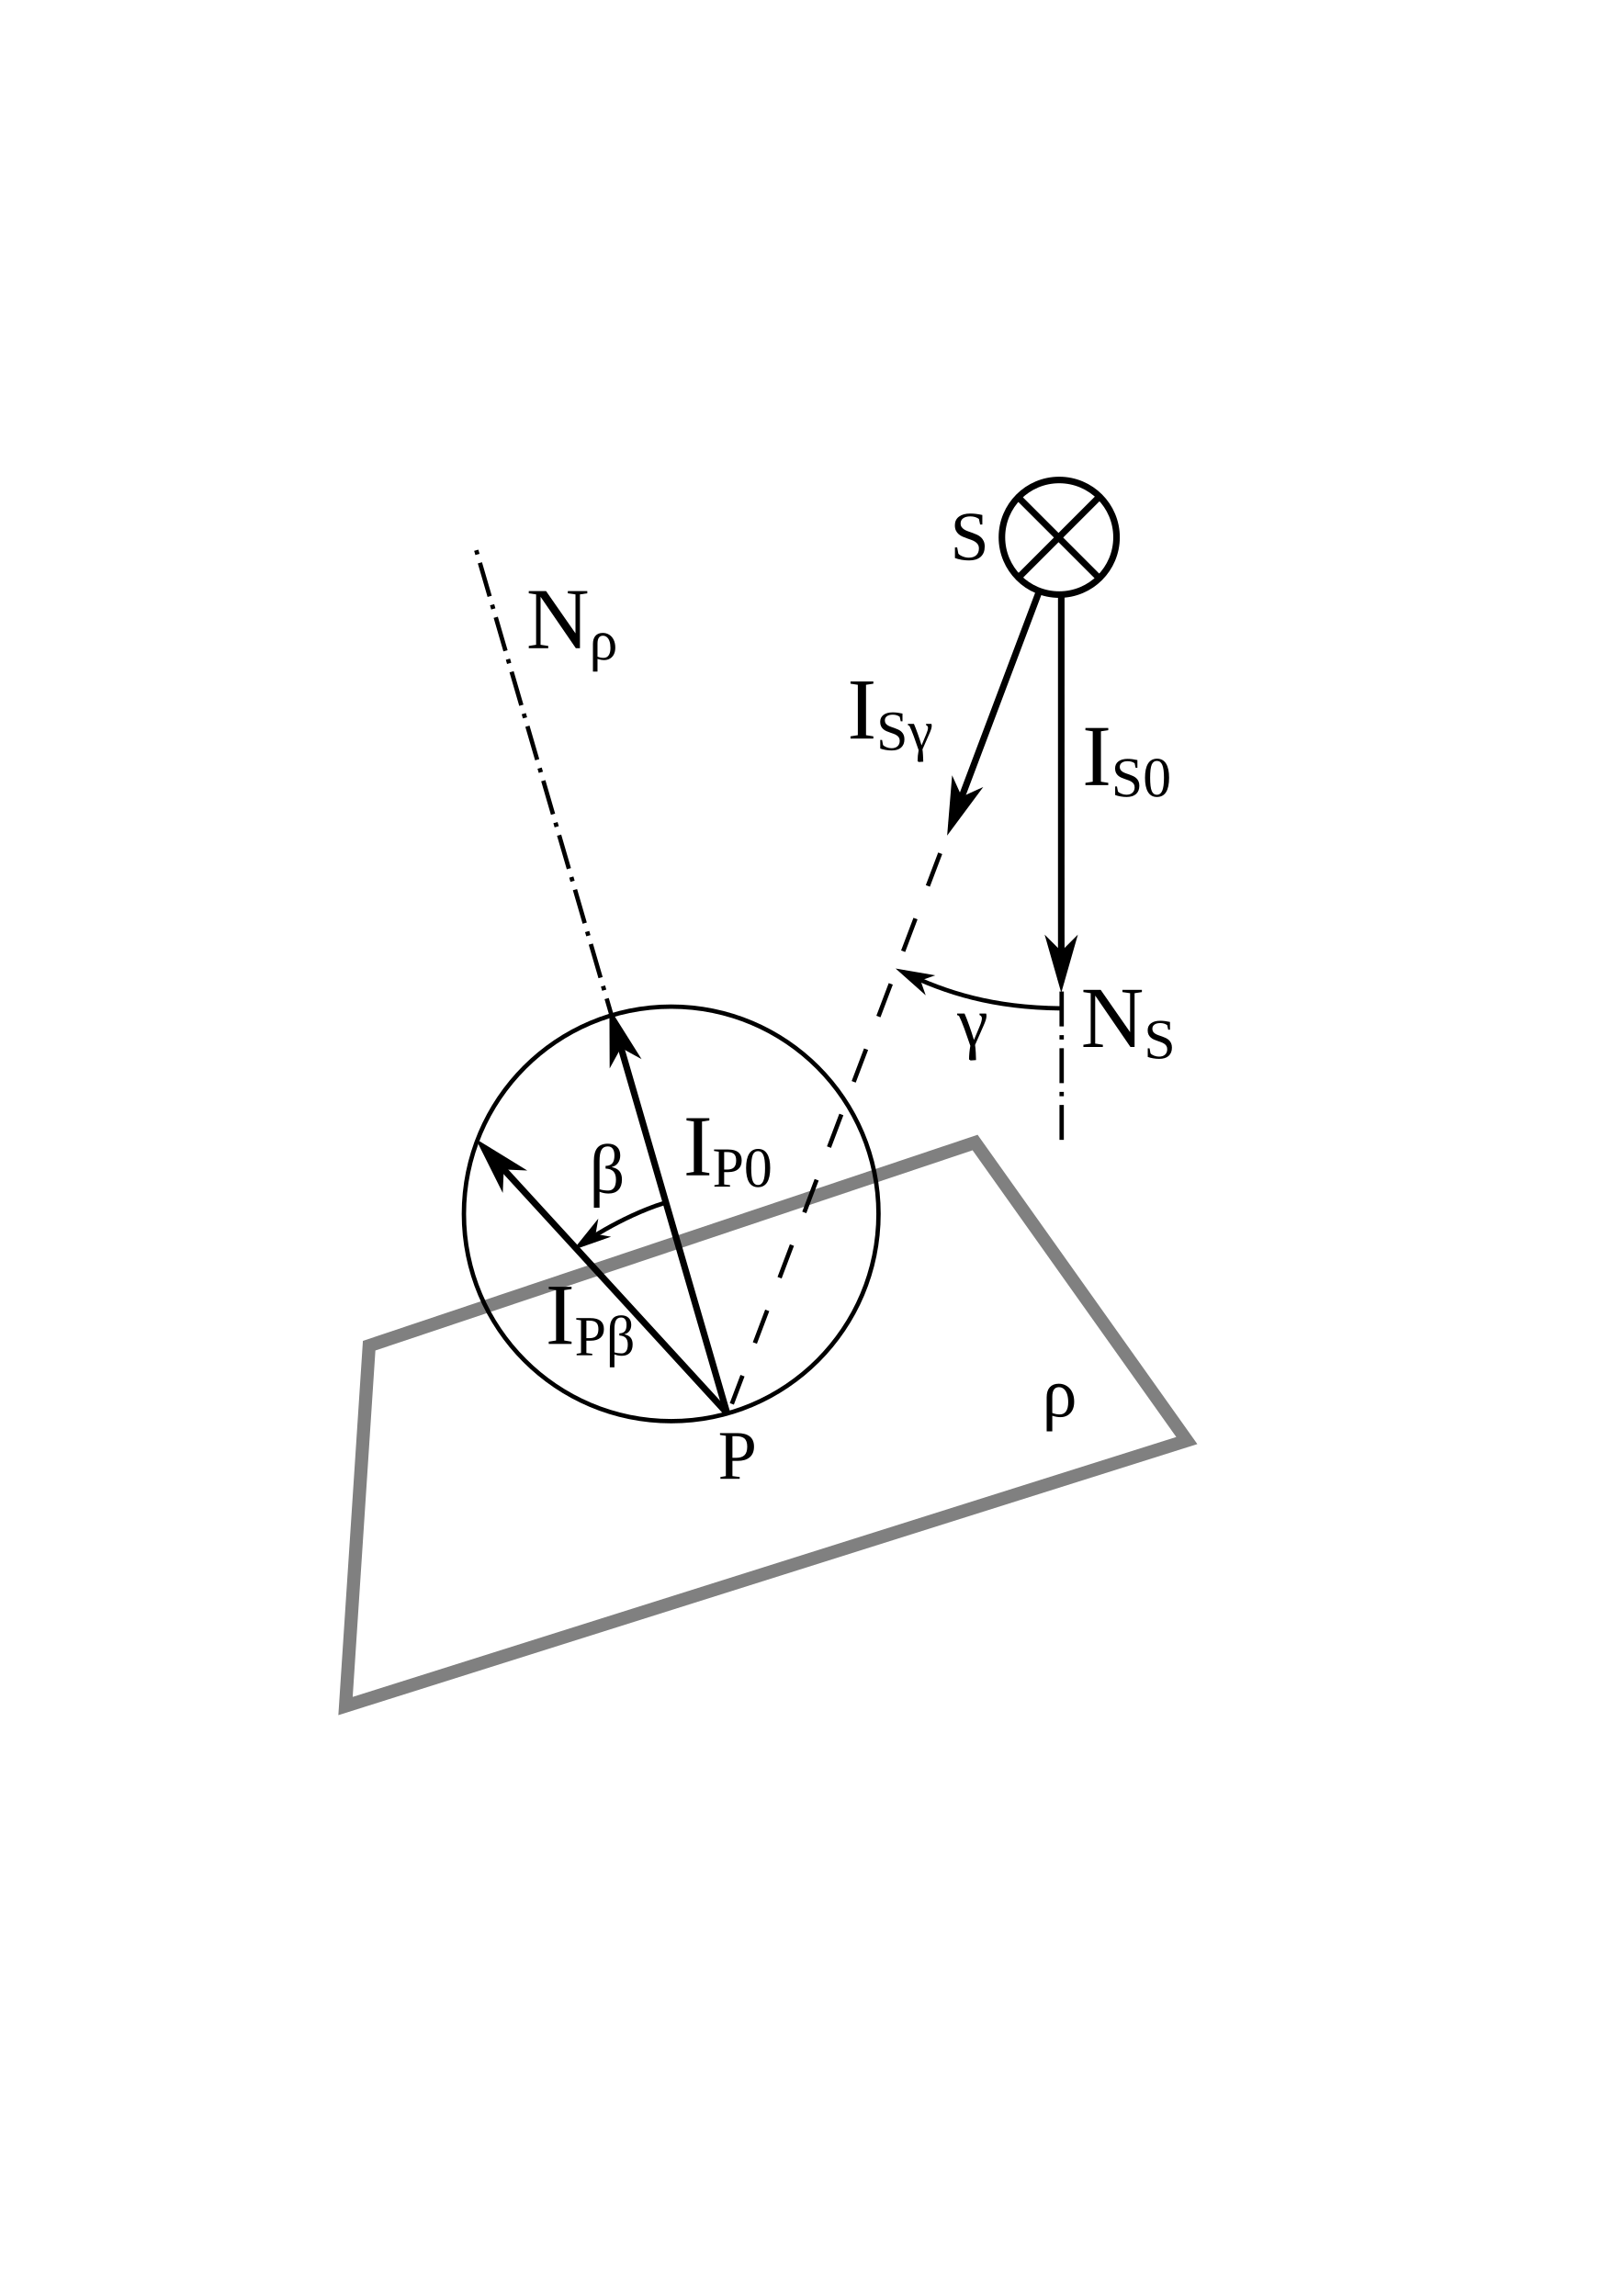
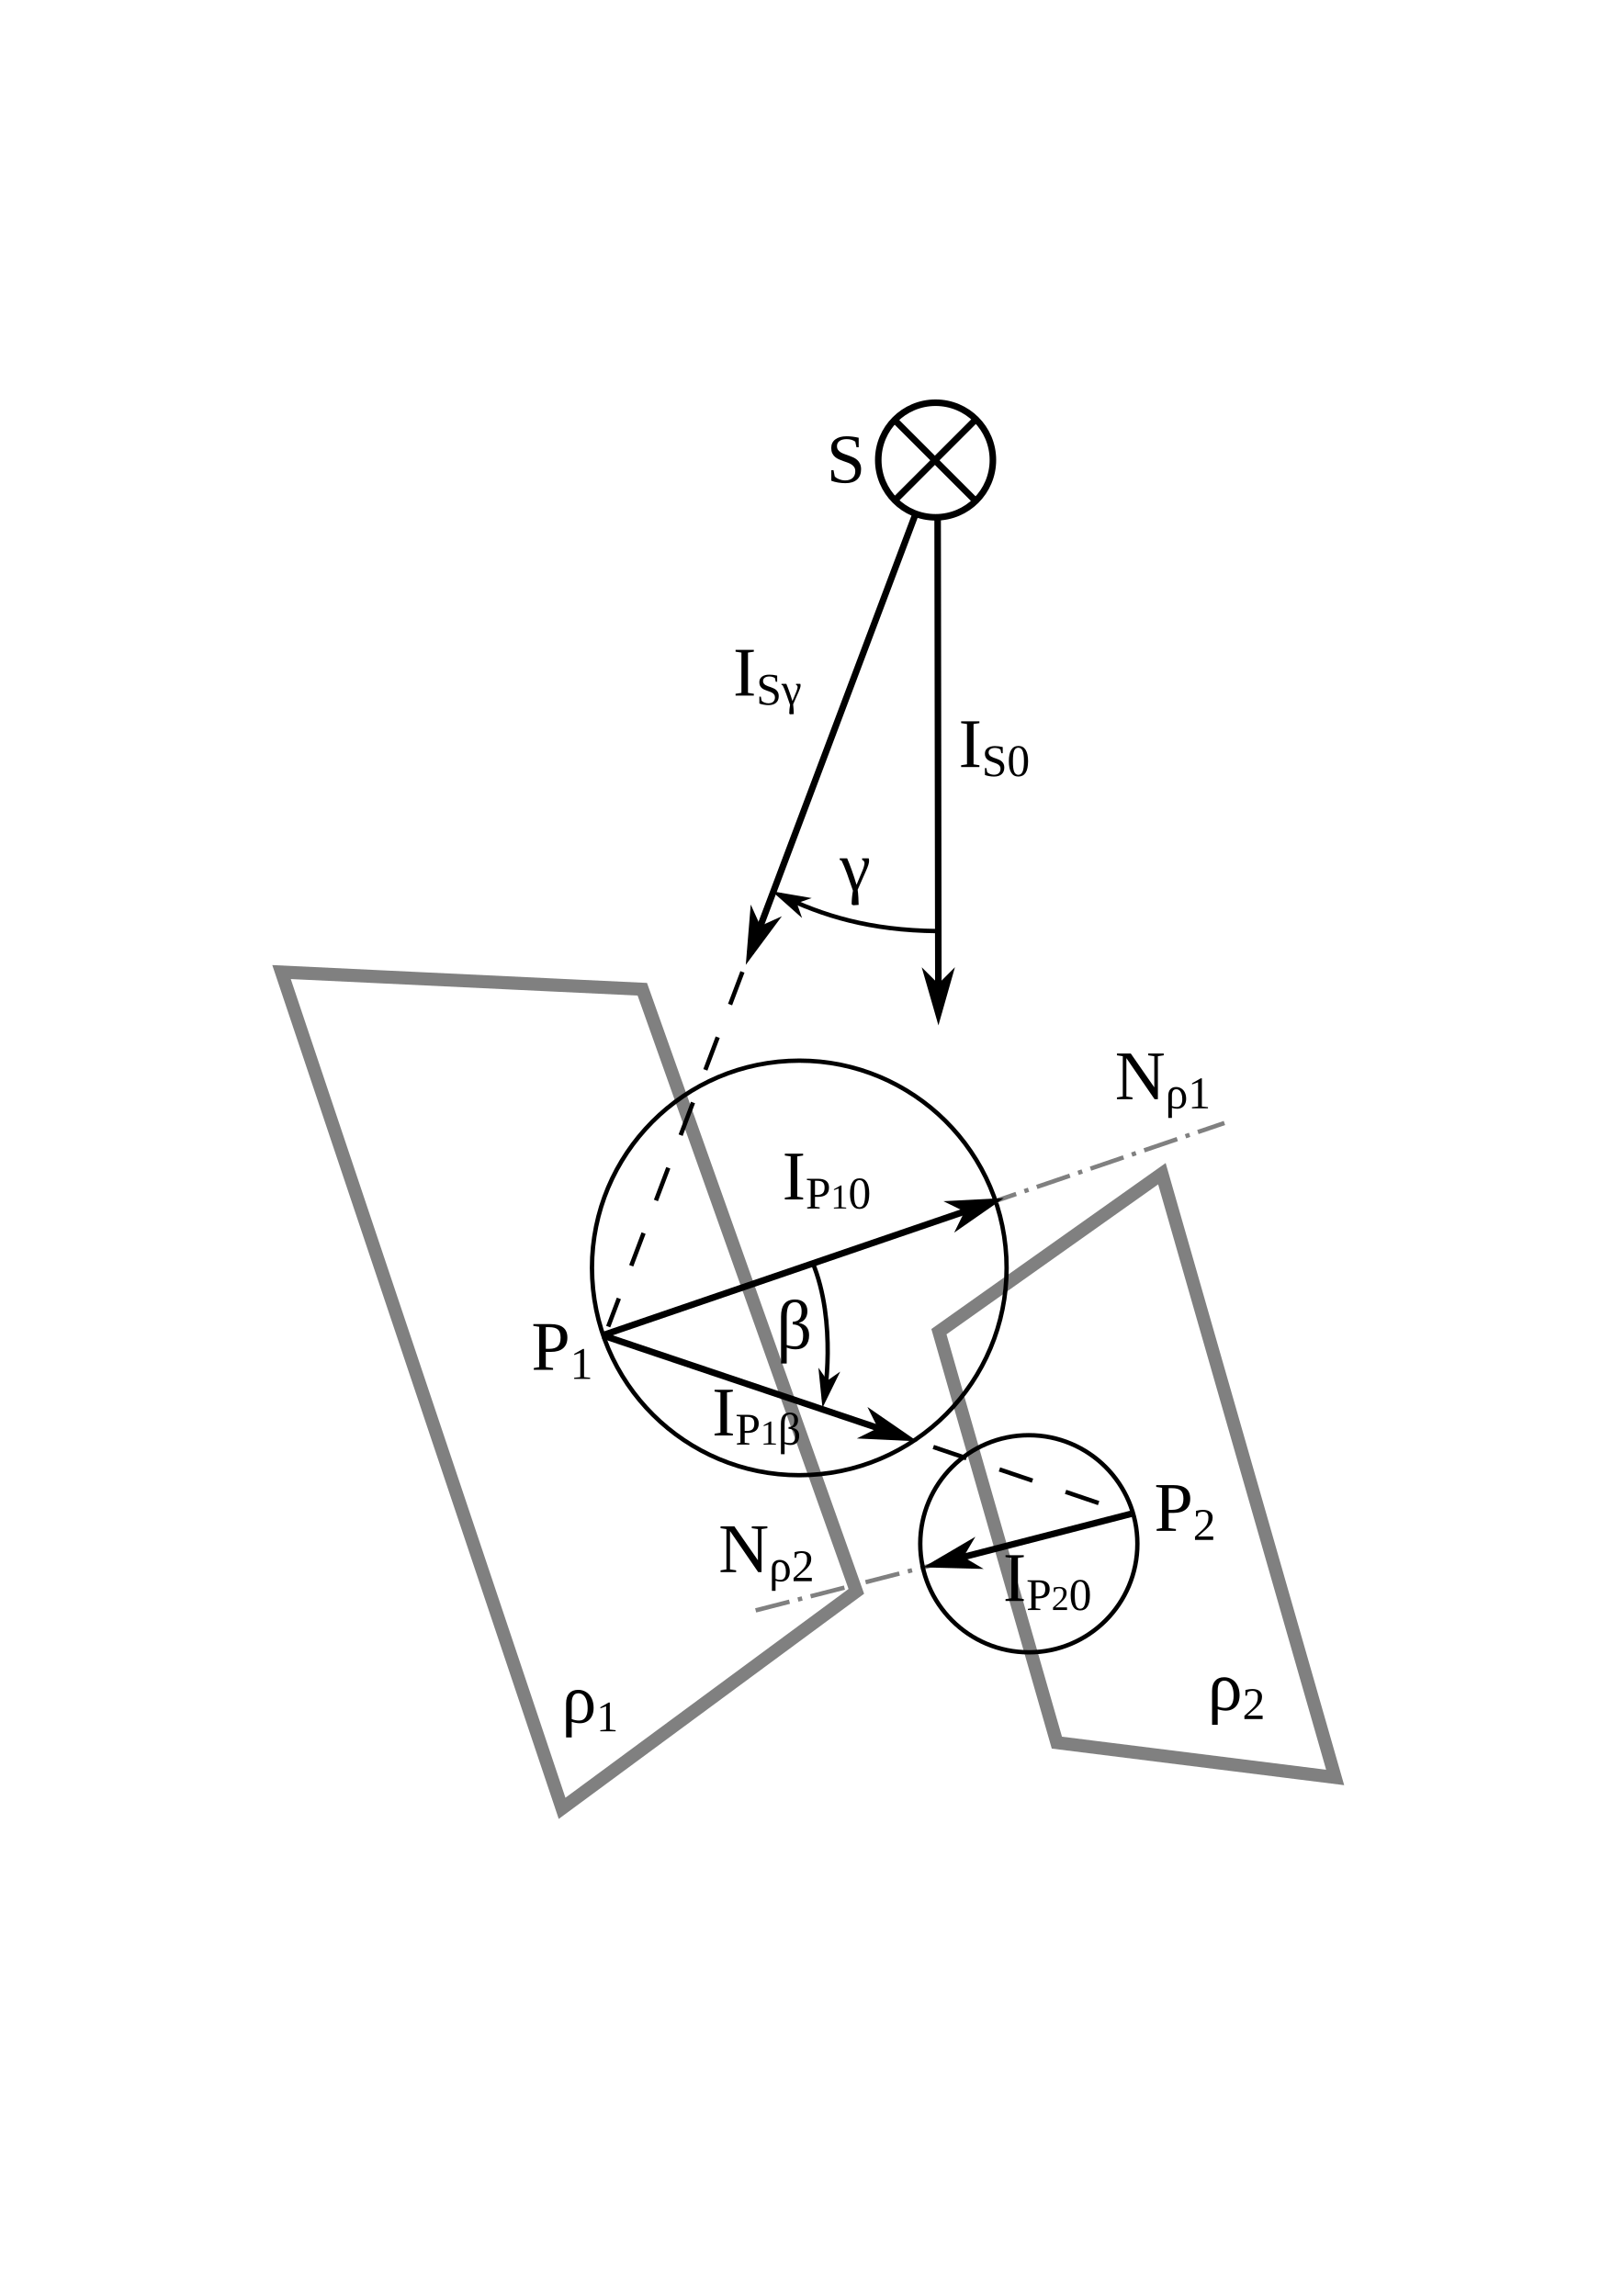
<svg xmlns="http://www.w3.org/2000/svg" width="744.094" height="1052.362" id="svg2" version="1.1">
  <defs id="defs4">
    <marker orient="auto" refY="0.0" refX="0.0" id="Arrow2Mend" style="overflow:visible;">
      <path id="path3809" style="fill-rule:evenodd;stroke-width:0.625;stroke-linejoin:round;" d="M 8.719,4.034 L -2.207,0.016 L 8.719,-4.002 C 6.973,-1.63 6.983,1.616 8.719,4.034 z " transform="scale(0.6) rotate(180) translate(0,0)" />
    </marker>
    <marker orient="auto" refY="0.0" refX="0.0" id="Tail" style="overflow:visible">
      <g id="g3818" transform="scale(-1.2)">
        <path id="path3820" d="M -3.805,-3.959 L 0.544,0" style="fill:none;fill-rule:evenodd;stroke:#000000;stroke-width:0.8;stroke-linecap:round" />
        <path id="path3822" d="M -1.287,-3.959 L 3.062,0" style="fill:none;fill-rule:evenodd;stroke:#000000;stroke-width:0.8;stroke-linecap:round" />
        <path id="path3824" d="M 1.305,-3.959 L 5.654,0" style="fill:none;fill-rule:evenodd;stroke:#000000;stroke-width:0.8;stroke-linecap:round" />
        <path id="path3826" d="M -3.805,4.178 L 0.544,0.22" style="fill:none;fill-rule:evenodd;stroke:#000000;stroke-width:0.8;stroke-linecap:round" />
        <path id="path3828" d="M -1.287,4.178 L 3.062,0.22" style="fill:none;fill-rule:evenodd;stroke:#000000;stroke-width:0.8;stroke-linecap:round" />
        <path id="path3830" d="M 1.305,4.178 L 5.654,0.22" style="fill:none;fill-rule:evenodd;stroke:#000000;stroke-width:0.8;stroke-linecap:round" />
      </g>
    </marker>
    <marker orient="auto" refY="0.0" refX="0.0" id="Arrow2Lend" style="overflow:visible;">
      <path id="path3803" style="fill-rule:evenodd;stroke-width:0.625;stroke-linejoin:round;" d="M 8.719,4.034 L -2.207,0.016 L 8.719,-4.002 C 6.973,-1.63 6.983,1.616 8.719,4.034 z " transform="scale(1.1) rotate(180) translate(1,0)" />
    </marker>
    <marker orient="auto" refY="0.0" refX="0.0" id="Arrow1Mend" style="overflow:visible;">
      <path id="path3791" d="M 0.0,0.0 L 5.0,-5.0 L -12.5,0.0 L 5.0,5.0 L 0.0,0.0 z " style="fill-rule:evenodd;stroke:#000000;stroke-width:1.0pt;" transform="scale(0.4) rotate(180) translate(10,0)" />
    </marker>
    <marker orient="auto" refY="0.0" refX="0.0" id="Arrow1Lend" style="overflow:visible;">
      <path id="path3785" d="M 0.0,0.0 L 5.0,-5.0 L -12.5,0.0 L 5.0,5.0 L 0.0,0.0 z " style="fill-rule:evenodd;stroke:#000000;stroke-width:1.0pt;" transform="scale(0.8) rotate(180) translate(12.5,0)" />
    </marker>
  </defs>
  <g id="layer1">
-     <path style="fill:none;stroke:#808080;stroke-width:6;stroke-linecap:butt;stroke-linejoin:miter;stroke-miterlimit:4;stroke-opacity:1" d="M 169.172,616.783 446.853,523.668 543.874,660.269 158.336,781.955 z" id="rect3006" />
-     <path style="fill:#ffff00;fill-opacity:1;stroke:#000000;stroke-width:2;stroke-linecap:butt;stroke-linejoin:miter;stroke-miterlimit:4;stroke-opacity:1;stroke-dasharray:16, 16;stroke-dashoffset:0;marker-start:none;marker-end:none" d="M 476.166,271.383 335.373,643.463" id="path3776" />
-     <path style="fill:none;stroke:#000000;stroke-width:2;stroke-miterlimit:4;stroke-opacity:1;stroke-dasharray:none" id="path5738" d="m 459.286,358.791 a 95,95 0 1 1 -190,0 95,95 0 1 1 190,0 z" transform="translate(-56.69109,197.5925)" />
-     <path style="fill:none;stroke:#000000;stroke-width:2;stroke-linecap:butt;stroke-linejoin:miter;stroke-miterlimit:4;stroke-opacity:1;stroke-dasharray:16, 4, 2, 4;stroke-dashoffset:0" d="M 333.309,647.812 217.595,249.955" id="path5740" />
-     <text xml:space="preserve" style="font-size:40px;font-style:normal;font-weight:normal;line-height:125%;letter-spacing:0px;word-spacing:0px;fill:#000000;fill-opacity:1;stroke:none;font-family:Sans" x="241.166" y="297.098" id="text5743">
-       <tspan id="tspan5745" x="241.166" y="297.098" style="baseline-shift:baseline;font-family:Times New Roman;-inkscape-font-specification:Times New Roman">N<tspan style="font-size:65.001%;baseline-shift:sub" id="tspan3115">ρ</tspan>
+     <path style="fill:none;stroke:#808080;stroke-width:2;stroke-linecap:butt;stroke-linejoin:miter;stroke-miterlimit:4;stroke-opacity:1;stroke-dasharray:16, 4, 2, 4;stroke-dashoffset:0" d="M 346.292,738.111 518.435,693.966" id="path3953" />
+     <path style="fill:none;stroke:#808080;stroke-width:6;stroke-linecap:butt;stroke-linejoin:miter;stroke-miterlimit:4;stroke-opacity:1" d="M 532.468,537.958 611.863,814.688 484.329,798.732 430.285,610.362 z" id="rect3281" />
+     <path style="fill:none;stroke:#808080;stroke-width:6;stroke-linecap:butt;stroke-linejoin:miter;stroke-miterlimit:4;stroke-opacity:1" d="M 294.353,453.419 392.426,729.388 257.584,828.84 129.013,445.544 z" id="rect3006" />
+     <path style="fill:#ffff00;fill-opacity:1;stroke:#000000;stroke-width:2;stroke-linecap:butt;stroke-linejoin:miter;stroke-miterlimit:4;stroke-opacity:1;stroke-dasharray:16, 16;stroke-dashoffset:0;marker-start:none;marker-end:none" d="M 419.506,235.968 278.713,608.048" id="path3776" />
+     <path style="fill:none;stroke:#000000;stroke-width:2;stroke-miterlimit:4;stroke-opacity:1;stroke-dasharray:none" id="path5738" d="m 459.286,358.791 a 95,95 0 1 1 -190,0 95,95 0 1 1 190,0 z" transform="matrix(0.05096815,0.9987003,-0.9987003,0.05096815,706.0493,199.0479)" />
+     <path style="fill:none;stroke:#808080;stroke-width:2;stroke-linecap:butt;stroke-linejoin:miter;stroke-miterlimit:4;stroke-opacity:1;stroke-dasharray:16, 4, 2, 4;stroke-dashoffset:0" d="M 278.256,611.147 561.113,514.718" id="path5740" />
+     <text xml:space="preserve" style="font-size:40px;font-style:normal;font-weight:normal;line-height:125%;letter-spacing:0px;word-spacing:0px;fill:#000000;fill-opacity:1;stroke:none;font-family:Sans" x="510.935" y="503.826" id="text5743">
+       <tspan id="tspan5745" x="510.935" y="503.826" style="font-size:32px;baseline-shift:baseline;font-family:Times New Roman;-inkscape-font-specification:Times New Roman">N<tspan style="font-size:65.001%;baseline-shift:sub" id="tspan3080">ρ1</tspan>
      </tspan>
    </text>
    <text xml:space="preserve" style="font-size:40px;font-style:normal;font-weight:normal;line-height:125%;letter-spacing:0px;word-spacing:0px;fill:#000000;fill-opacity:1;stroke:none;font-family:Sans" x="442.857" y="236.648" id="text3095">
      <tspan id="tspan3097" x="442.857" y="236.648" />
    </text>
    <text xml:space="preserve" style="fill:none;stroke:#000000;stroke-width:2;stroke-miterlimit:4;stroke-opacity:1;stroke-dasharray:16, 4, 2, 4;stroke-dashoffset:0;font-family:Times New Roman;-inkscape-font-specification:Times New Roman;font-size:32px" x="535" y="234.505" id="text3099">
      <tspan id="tspan3101" x="535" y="234.505" />
    </text>
    <text xml:space="preserve" style="font-size:32px;fill:none;stroke:#000000;stroke-width:2;stroke-miterlimit:4;stroke-opacity:1;stroke-dasharray:16, 4, 2, 4;stroke-dashoffset:0;font-family:Times New Roman;-inkscape-font-specification:Times New Roman" x="541.429" y="220.219" id="text3103">
      <tspan id="tspan3105" x="541.429" y="220.219" style="font-style:normal;font-variant:normal;font-weight:normal;font-stretch:normal;font-family:Sawasdee;-inkscape-font-specification:Sawasdee" />
    </text>
-     <text xml:space="preserve" style="font-size:32px;font-family:Times New Roman;-inkscape-font-specification:Times New Roman" x="388.309" y="338.526" id="text3107">
-       <tspan id="tspan3109" x="388.309" y="338.526" style="font-size:40px">I<tspan style="font-size:65.001%;baseline-shift:sub" id="tspan3113">Sγ<tspan style="font-size:13px" id="tspan3951" />
-         </tspan>
+     <text xml:space="preserve" style="font-size:32px;font-family:Times New Roman;-inkscape-font-specification:Times New Roman" x="335.935" y="318.826" id="text3107">
+       <tspan id="tspan3109" x="335.935" y="318.826" style="font-size:32px">I<tspan style="font-size:65.001%;baseline-shift:sub" id="tspan3074">Sγ</tspan>
      </tspan>
    </text>
-     <text xml:space="preserve" style="font-size:32px;font-style:normal;font-weight:normal;line-height:125%;letter-spacing:0px;word-spacing:0px;fill:#000000;fill-opacity:1;stroke:none;font-family:Times New Roman;-inkscape-font-specification:Times New Roman" x="477.595" y="649.24" id="text3117">
-       <tspan id="tspan3119" x="477.595" y="649.24">ρ</tspan>
-     </text>
-     <text xml:space="preserve" style="font-size:32px;font-style:normal;font-weight:normal;line-height:125%;letter-spacing:0px;word-spacing:0px;fill:#000000;fill-opacity:1;stroke:none;font-family:Times New Roman;-inkscape-font-specification:Times New Roman" x="329.023" y="677.812" id="text3121">
-       <tspan id="tspan3123" x="329.023" y="677.812">P</tspan>
-     </text>
-     <path style="fill:none;stroke:#000000;stroke-width:3;stroke-miterlimit:4;stroke-opacity:1;stroke-dasharray:none;stroke-dashoffset:0" id="path3941" d="m 565.685,59.382 a 26.264,26.264 0 1 1 -52.528,0 26.264,26.264 0 1 1 52.528,0 z" transform="translate(-54.01252,186.8782)" />
-     <path style="fill:none;stroke:#000000;stroke-width:3;stroke-linecap:butt;stroke-linejoin:miter;stroke-miterlimit:4;stroke-opacity:1;stroke-dasharray:none" d="m 466.523,227.812 37.143,37.143" id="path3943" />
-     <path style="fill:none;stroke:#000000;stroke-width:3;stroke-linecap:butt;stroke-linejoin:miter;stroke-miterlimit:4;stroke-opacity:1;stroke-dasharray:none" d="m 503.666,227.812 -37.143,37.143" id="path3945" />
-     <text xml:space="preserve" style="font-size:32px;font-style:normal;font-weight:normal;line-height:125%;letter-spacing:0px;word-spacing:0px;fill:#000000;fill-opacity:1;stroke:none;font-family:Times New Roman;-inkscape-font-specification:Times New Roman" x="435.452" y="256.562" id="text3947">
-       <tspan id="tspan3949" x="435.452" y="256.562">S</tspan>
-     </text>
-     <path style="fill:none;stroke:#000000;stroke-width:2;stroke-linecap:butt;stroke-linejoin:miter;stroke-miterlimit:4;stroke-opacity:1;stroke-dasharray:16, 4, 2, 4;stroke-dashoffset:0" d="m 486.523,272.455 0,251.569" id="path3953" />
-     <text xml:space="preserve" style="font-size:32px;font-style:normal;font-weight:normal;line-height:125%;letter-spacing:0px;word-spacing:0px;fill:#000000;fill-opacity:1;stroke:none;font-family:Times New Roman;-inkscape-font-specification:Times New Roman" x="495.329" y="479.879" id="text3955">
-       <tspan id="tspan3957" x="495.329" y="479.879" style="font-size:40px">N<tspan style="font-size:65.001%;baseline-shift:sub" id="tspan3959">S</tspan>
+     <text xml:space="preserve" style="font-size:32px;font-style:normal;font-weight:normal;line-height:125%;letter-spacing:0px;word-spacing:0px;fill:#000000;fill-opacity:1;stroke:none;font-family:Times New Roman;-inkscape-font-specification:Times New Roman" x="257.363" y="789.54" id="text3117">
+       <tspan id="tspan3119" x="257.363" y="789.54">ρ<tspan style="font-size:20px;baseline-shift:sub" id="tspan5116">1</tspan>
      </tspan>
    </text>
-     <text xml:space="preserve" style="font-size:32px;font-style:normal;font-weight:normal;line-height:125%;letter-spacing:0px;word-spacing:0px;fill:#000000;fill-opacity:1;stroke:none;font-family:Times New Roman;-inkscape-font-specification:Times New Roman" x="495.959" y="359.843" id="text3961">
-       <tspan id="tspan3963" x="495.959" y="359.843" style="font-size:40px">I<tspan style="font-size:65.001%;baseline-shift:sub" id="tspan3965">S0</tspan>
+     <text xml:space="preserve" style="font-size:32px;font-style:normal;font-weight:normal;line-height:125%;letter-spacing:0px;word-spacing:0px;fill:#000000;fill-opacity:1;stroke:none;font-family:Times New Roman;-inkscape-font-specification:Times New Roman" x="243.496" y="627.851" id="text3121">
+       <tspan id="tspan3123" x="243.496" y="627.851">P<tspan style="font-size:65.001%;baseline-shift:sub" id="tspan3920">1</tspan>
      </tspan>
    </text>
-     <path style="fill:none;stroke:#000000;stroke-width:3;stroke-linecap:butt;stroke-linejoin:miter;stroke-miterlimit:4;stroke-opacity:1;stroke-dasharray:none;marker-end:url(#Arrow1Mend)" d="m 486.345,272.365 0,176.76" id="path3967" />
-     <path style="fill:none;stroke:#000000;stroke-width:2;stroke-linecap:butt;stroke-linejoin:miter;stroke-miterlimit:4;stroke-opacity:1;stroke-dasharray:none;marker-end:url(#Arrow1Mend)" d="m 486.136,462.181 c -30.932,-0.357 -52.117,-6.91 -72.17,-16.567" id="path4165" />
-     <text xml:space="preserve" style="font-size:32px;font-style:normal;font-weight:normal;line-height:125%;letter-spacing:0px;word-spacing:0px;fill:#000000;fill-opacity:1;stroke:none;font-family:Times New Roman;-inkscape-font-specification:Times New Roman" x="438.666" y="479.24" id="text4363">
-       <tspan id="tspan4365" x="438.666" y="479.24">γ</tspan>
+     <path style="fill:none;stroke:#000000;stroke-width:3;stroke-miterlimit:4;stroke-opacity:1;stroke-dasharray:none;stroke-dashoffset:0" id="path3941" d="m 565.685,59.382 a 26.264,26.264 0 1 1 -52.528,0 26.264,26.264 0 1 1 52.528,0 z" transform="translate(-110.6724,151.4634)" />
+     <path style="fill:none;stroke:#000000;stroke-width:3;stroke-linecap:butt;stroke-linejoin:miter;stroke-miterlimit:4;stroke-opacity:1;stroke-dasharray:none" d="m 409.863,192.397 37.143,37.143" id="path3943" />
+     <path style="fill:none;stroke:#000000;stroke-width:3;stroke-linecap:butt;stroke-linejoin:miter;stroke-miterlimit:4;stroke-opacity:1;stroke-dasharray:none" d="m 447.006,192.397 -37.143,37.143" id="path3945" />
+     <text xml:space="preserve" style="font-size:32px;font-style:normal;font-weight:normal;line-height:125%;letter-spacing:0px;word-spacing:0px;fill:#000000;fill-opacity:1;stroke:none;font-family:Times New Roman;-inkscape-font-specification:Times New Roman" x="378.792" y="221.147" id="text3947">
+       <tspan id="tspan3949" x="378.792" y="221.147">S</tspan>
    </text>
-     <path style="fill:none;stroke:#000000;stroke-width:3;stroke-linecap:butt;stroke-linejoin:miter;stroke-miterlimit:4;stroke-opacity:1;stroke-dasharray:none;marker-end:url(#Arrow1Mend)" d="M 476.287,270.883 436.133,377.454" id="path4563" />
-     <path style="fill:none;stroke:#000000;stroke-width:3;stroke-linecap:butt;stroke-linejoin:miter;stroke-miterlimit:4;stroke-opacity:1;stroke-dasharray:none;marker-end:url(#Arrow1Mend)" d="M 333.22,647.812 280.921,467.656" id="path4761" />
-     <path style="fill:none;stroke:#000000;stroke-width:3;stroke-linecap:butt;stroke-linejoin:miter;stroke-miterlimit:4;stroke-opacity:1;stroke-dasharray:none;marker-end:url(#Arrow1Mend)" d="M 333.041,647.544 222.005,526.346" id="path4959" />
-     <text xml:space="preserve" style="font-size:32px;font-style:normal;font-weight:normal;line-height:125%;letter-spacing:0px;word-spacing:0px;fill:#000000;fill-opacity:1;stroke:none;font-family:Times New Roman;-inkscape-font-specification:Times New Roman" x="313.147" y="538.7" id="text5157">
-       <tspan id="tspan5159" x="313.147" y="538.7" style="font-size:40px">I<tspan style="font-size:65.001%;baseline-shift:sub" id="tspan5161">P0</tspan>
+     <text xml:space="preserve" style="font-size:32px;font-style:normal;font-weight:normal;line-height:125%;letter-spacing:0px;word-spacing:0px;fill:#000000;fill-opacity:1;stroke:none;font-family:Times New Roman;-inkscape-font-specification:Times New Roman" x="439.3" y="351.571" id="text3961">
+       <tspan id="tspan3963" x="439.3" y="351.571" style="font-size:32px">I<tspan style="font-size:65.001%;baseline-shift:sub" id="tspan3076">S0</tspan>
      </tspan>
    </text>
-     <text xml:space="preserve" style="font-size:32px;font-style:normal;font-weight:normal;line-height:125%;letter-spacing:0px;word-spacing:0px;fill:#000000;fill-opacity:1;stroke:none;font-family:Times New Roman;-inkscape-font-specification:Times New Roman" x="250.013" y="615.976" id="text5163">
-       <tspan id="tspan5165" x="250.013" y="615.976" style="font-size:40px">I<tspan style="font-size:65.001%;baseline-shift:sub" id="tspan5167">Pβ</tspan>
+     <path style="fill:none;stroke:#000000;stroke-width:3;stroke-linecap:butt;stroke-linejoin:miter;stroke-miterlimit:4;stroke-opacity:1;stroke-dasharray:none;marker-end:url(#Arrow1Mend)" d="m 429.685,236.951 0.357,227.117" id="path3967" />
+     <path style="fill:none;stroke:#000000;stroke-width:2;stroke-linecap:butt;stroke-linejoin:miter;stroke-miterlimit:4;stroke-opacity:1;stroke-dasharray:none;marker-end:url(#Arrow1Mend)" d="M 429.476,426.766 C 398.544,426.409 377.359,419.856 357.306,410.199" id="path4165" />
+     <text xml:space="preserve" style="font-size:32px;font-style:normal;font-weight:normal;line-height:125%;letter-spacing:0px;word-spacing:0px;fill:#000000;fill-opacity:1;stroke:none;font-family:Times New Roman;-inkscape-font-specification:Times New Roman" x="384.863" y="408.111" id="text4363">
+       <tspan id="tspan4365" x="384.863" y="408.111">γ</tspan>
+     </text>
+     <path style="fill:none;stroke:#000000;stroke-width:3;stroke-linecap:butt;stroke-linejoin:miter;stroke-miterlimit:4;stroke-opacity:1;stroke-dasharray:none;marker-end:url(#Arrow1Mend)" d="M 419.627,235.468 343.857,436.699" id="path4563" />
+     <path style="fill:none;stroke:#000000;stroke-width:3;stroke-linecap:butt;stroke-linejoin:miter;stroke-miterlimit:4;stroke-opacity:1;stroke-dasharray:none;marker-end:url(#Arrow1Mend)" d="M 276.199,612.024 454.438,551.057" id="path4761" />
+     <path style="fill:none;stroke:#000000;stroke-width:3;stroke-linecap:butt;stroke-linejoin:miter;stroke-miterlimit:4;stroke-opacity:1;stroke-dasharray:none;marker-end:url(#Arrow1Mend)" d="m 276.381,612.129 138.375,46.585" id="path4959" />
+     <text xml:space="preserve" style="font-size:32px;font-style:normal;font-weight:normal;line-height:125%;letter-spacing:0px;word-spacing:0px;fill:#000000;fill-opacity:1;stroke:none;font-family:Times New Roman;-inkscape-font-specification:Times New Roman" x="358.513" y="549.752" id="text5157">
+       <tspan id="tspan5159" x="358.513" y="549.752">I<tspan style="font-size:65.001%;baseline-shift:sub" id="tspan3898">P<tspan style="font-size:16px" id="tspan3900">1</tspan>0</tspan>
      </tspan>
    </text>
-     <path style="fill:none;stroke:#000000;stroke-width:2;stroke-linecap:butt;stroke-linejoin:miter;stroke-miterlimit:4;stroke-opacity:1;stroke-dasharray:none;marker-end:url(#Arrow1Mend)" d="m 304.38,551.383 c -20.357,6.429 -38.571,19.286 -38.571,19.286" id="path5169" />
-     <text xml:space="preserve" style="font-size:32px;font-style:normal;font-weight:normal;line-height:125%;letter-spacing:0px;word-spacing:0px;fill:#000000;fill-opacity:1;stroke:none;font-family:Times New Roman;-inkscape-font-specification:Times New Roman" x="270.095" y="546.74" id="text5563">
-       <tspan id="tspan5565" x="270.095" y="546.74">β</tspan>
+     <text xml:space="preserve" style="font-size:32px;font-style:normal;font-weight:normal;line-height:125%;letter-spacing:0px;word-spacing:0px;fill:#000000;fill-opacity:1;stroke:none;font-family:Times New Roman;-inkscape-font-specification:Times New Roman" x="326.307" y="657.945" id="text5163">
+       <tspan id="tspan5165" x="326.307" y="657.945">I<tspan style="font-size:65.001%;baseline-shift:sub" id="tspan3904">P<tspan style="font-size:16px" id="tspan3906">1</tspan>β</tspan>
+       </tspan>
+     </text>
+     <path style="fill:none;stroke:#000000;stroke-width:2;stroke-linecap:butt;stroke-linejoin:miter;stroke-miterlimit:4;stroke-opacity:1;stroke-dasharray:none;marker-end:url(#Arrow1Mend)" d="m 372.193,578.218 c 11.735,27.979 5.414,63.173 5.414,63.173" id="path5169" />
+     <text xml:space="preserve" style="font-size:32px;font-style:normal;font-weight:normal;line-height:125%;letter-spacing:0px;word-spacing:0px;fill:#000000;fill-opacity:1;stroke:none;font-family:Times New Roman;-inkscape-font-specification:Times New Roman" x="355.866" y="618.149" id="text5563">
+       <tspan id="tspan5565" x="355.866" y="618.149">β</tspan>
+     </text>
+     <path style="fill:none;stroke:#000000;stroke-width:2;stroke-linecap:butt;stroke-linejoin:miter;stroke-miterlimit:4;stroke-opacity:1;stroke-dasharray:16, 16;stroke-dashoffset:0;marker-end:none" d="m 276.2,611.81 242.095,82.15" id="path4102" />
+     <path style="fill:none;stroke:#000000;stroke-width:2;stroke-miterlimit:4;stroke-opacity:1;stroke-dasharray:none;stroke-dashoffset:0" id="path4692" d="m 255.824,374.55 a 49.753,49.753 0 1 1 -99.506,0 49.753,49.753 0 1 1 99.506,0 z" transform="translate(265.4055,333.0265)" />
+     <path style="fill:none;stroke:#000000;stroke-width:3;stroke-linecap:butt;stroke-linejoin:miter;stroke-miterlimit:4;stroke-opacity:1;stroke-dasharray:none;marker-end:url(#Arrow1Mend)" d="M 518.418,693.836 428.786,716.91" id="path4694" />
+     <text xml:space="preserve" style="font-size:40px;font-style:normal;font-weight:normal;line-height:125%;letter-spacing:0px;word-spacing:0px;fill:#000000;fill-opacity:1;stroke:none;font-family:Times New Roman;-inkscape-font-specification:Times New Roman" x="459.643" y="733.791" id="text5088">
+       <tspan id="tspan5090" x="459.643" y="733.791" style="font-size:32px">I<tspan style="font-size:65.001%;baseline-shift:sub" id="tspan3914">P<tspan style="font-size:16px" id="tspan3916">2</tspan>0</tspan>
+       </tspan>
+     </text>
+     <text xml:space="preserve" style="font-size:40px;font-style:normal;font-weight:normal;line-height:125%;letter-spacing:0px;word-spacing:0px;fill:#000000;fill-opacity:1;stroke:none;font-family:Sans" x="528.929" y="701.648" id="text5118">
+       <tspan id="tspan5120" x="528.929" y="701.648" style="font-size:32px;baseline-shift:baseline;font-family:Times New Roman;-inkscape-font-specification:Times New Roman">P<tspan style="font-size:65.001%;baseline-shift:sub" id="tspan3910">2</tspan>
+       </tspan>
+     </text>
+     <text xml:space="preserve" style="font-size:40px;font-style:normal;font-weight:normal;line-height:125%;letter-spacing:0px;word-spacing:0px;fill:#000000;fill-opacity:1;stroke:none;font-family:Sans" x="553.398" y="783.761" id="text5124">
+       <tspan id="tspan5126" x="553.398" y="783.761" style="font-size:32px;baseline-shift:baseline;font-family:Times New Roman;-inkscape-font-specification:Times New Roman">ρ<tspan style="font-size:65.001%;baseline-shift:sub" id="tspan3912">2</tspan>
+       </tspan>
+     </text>
+     <text xml:space="preserve" style="font-size:40px;font-style:normal;font-weight:normal;line-height:125%;letter-spacing:0px;word-spacing:0px;fill:#000000;fill-opacity:1;stroke:none;font-family:Sans" x="329.286" y="720.576" id="text3922">
+       <tspan id="tspan3924" x="329.286" y="720.576" style="font-size:32px;font-family:Times New Roman;-inkscape-font-specification:Times New Roman">N<tspan style="font-size:65.001%;baseline-shift:sub" id="tspan3936">ρ2</tspan>
+       </tspan>
    </text>
  </g>
</svg>
